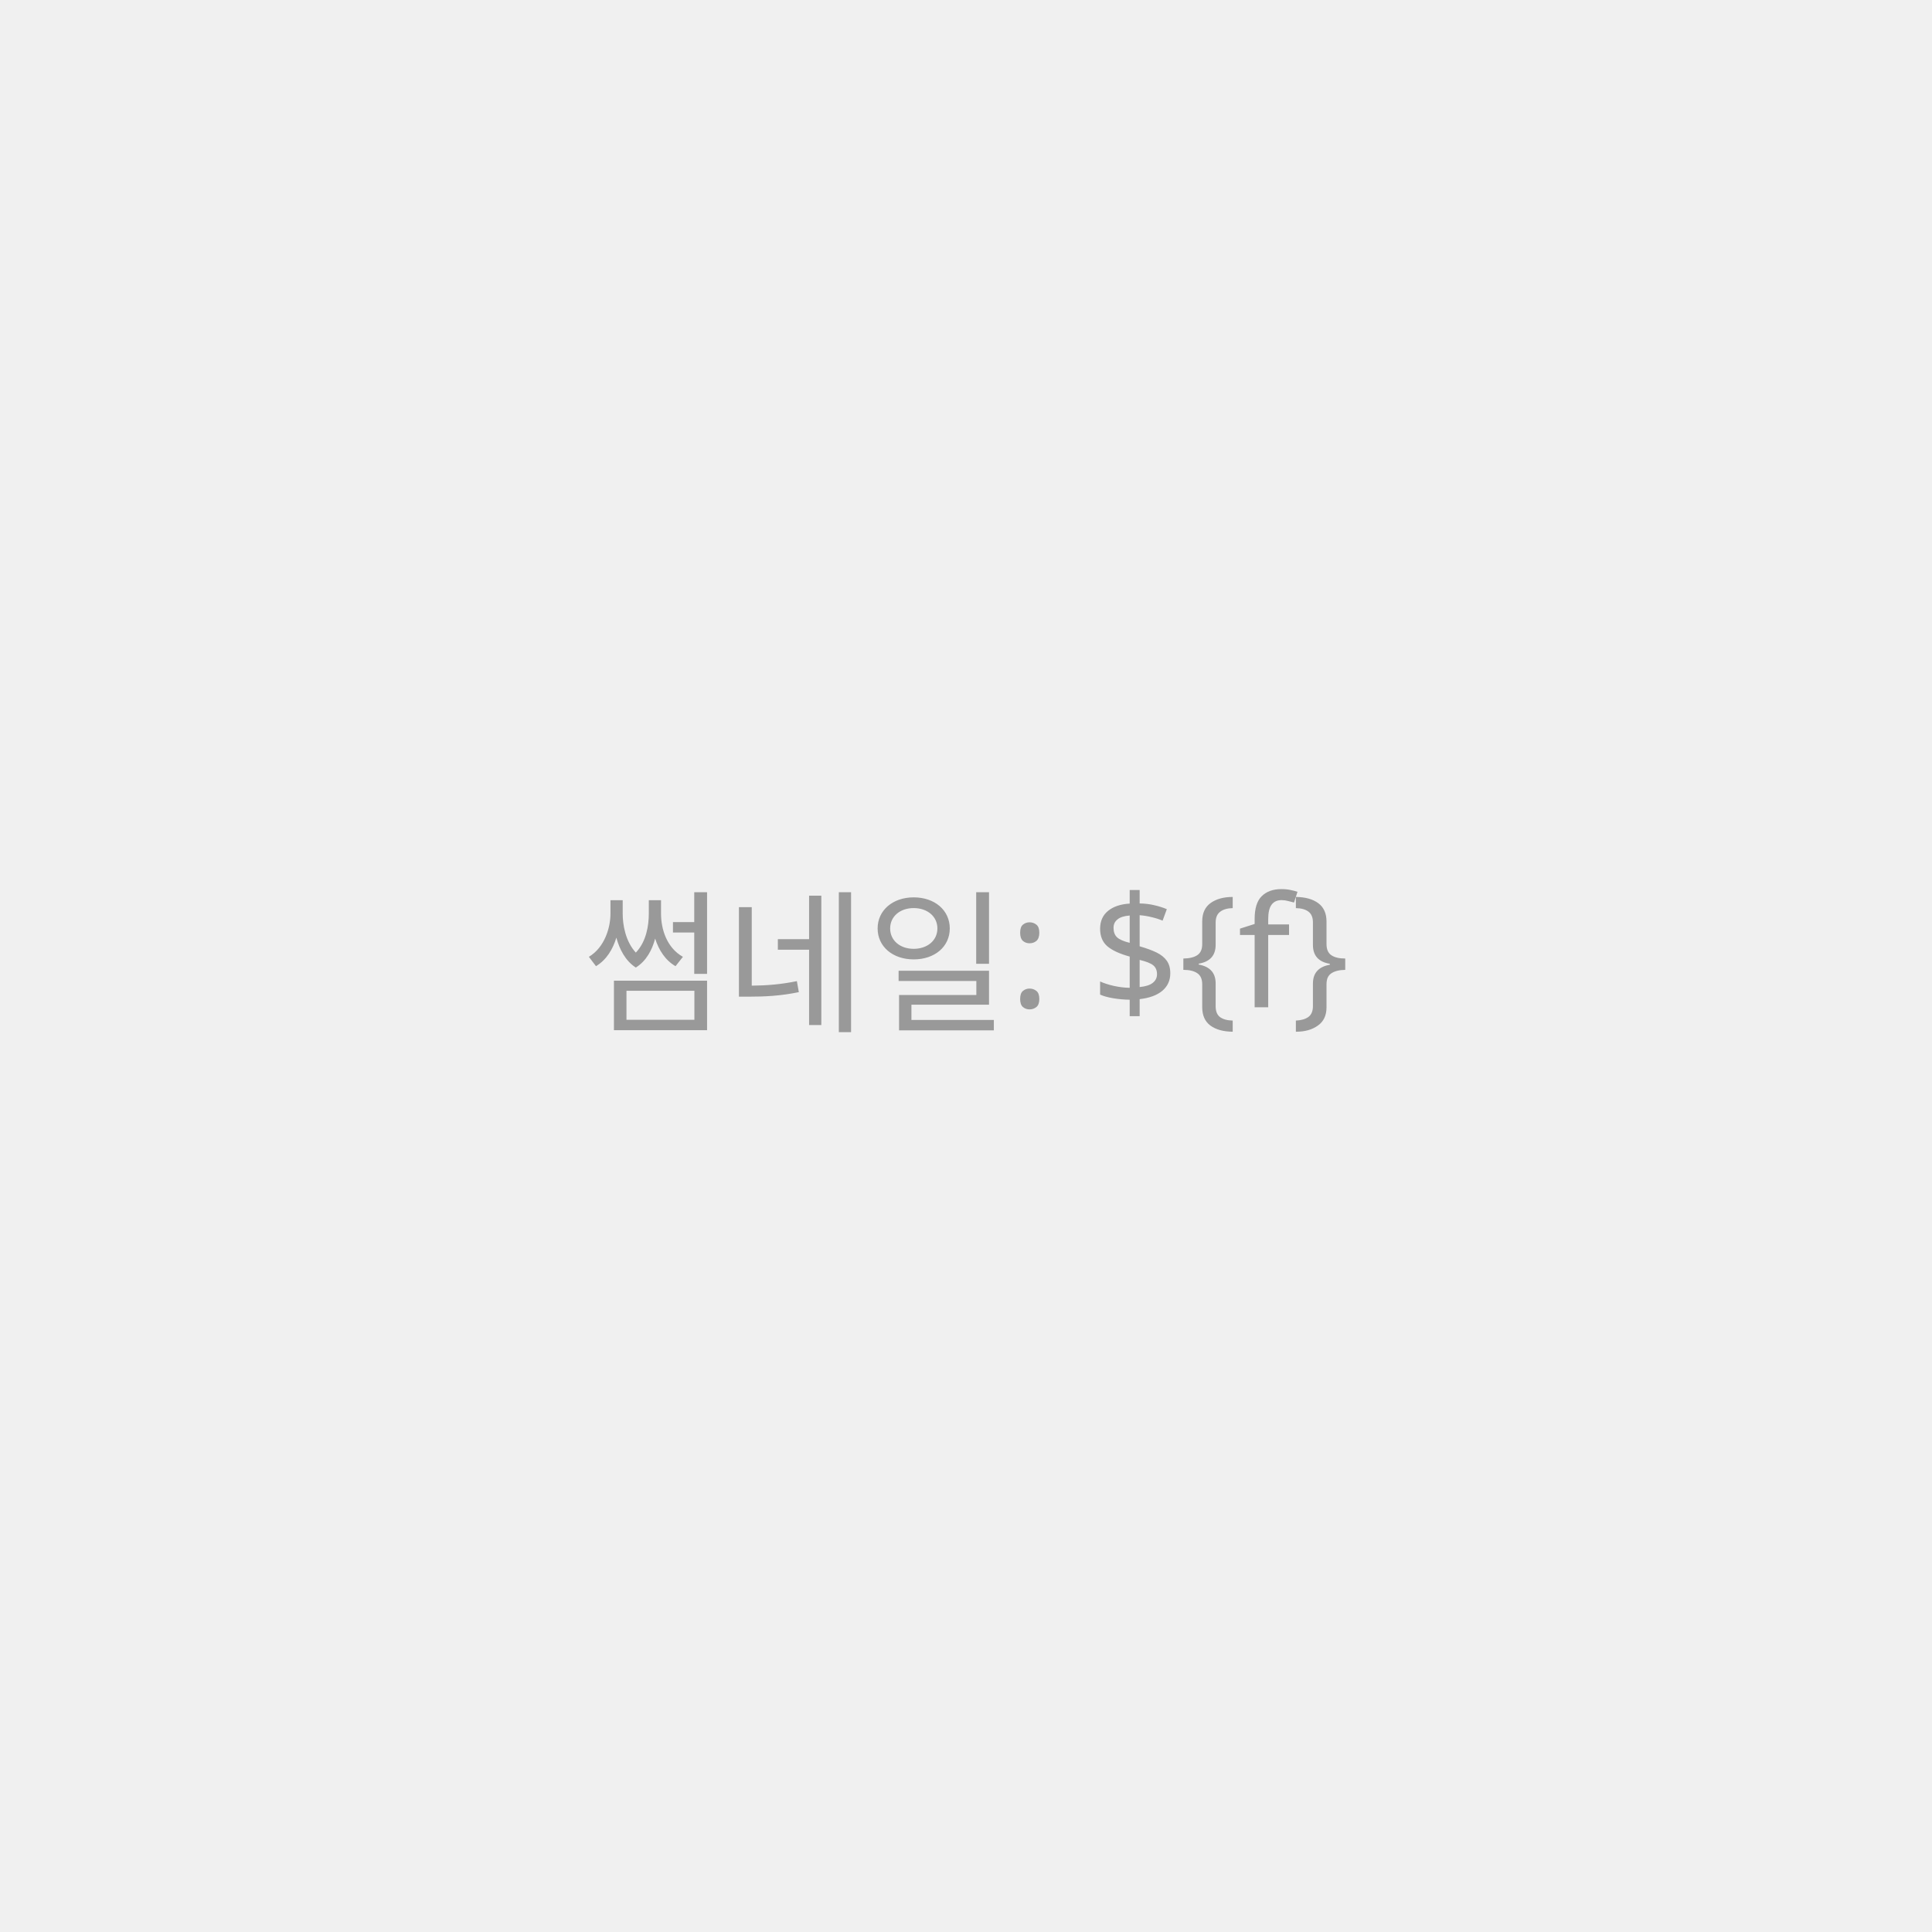
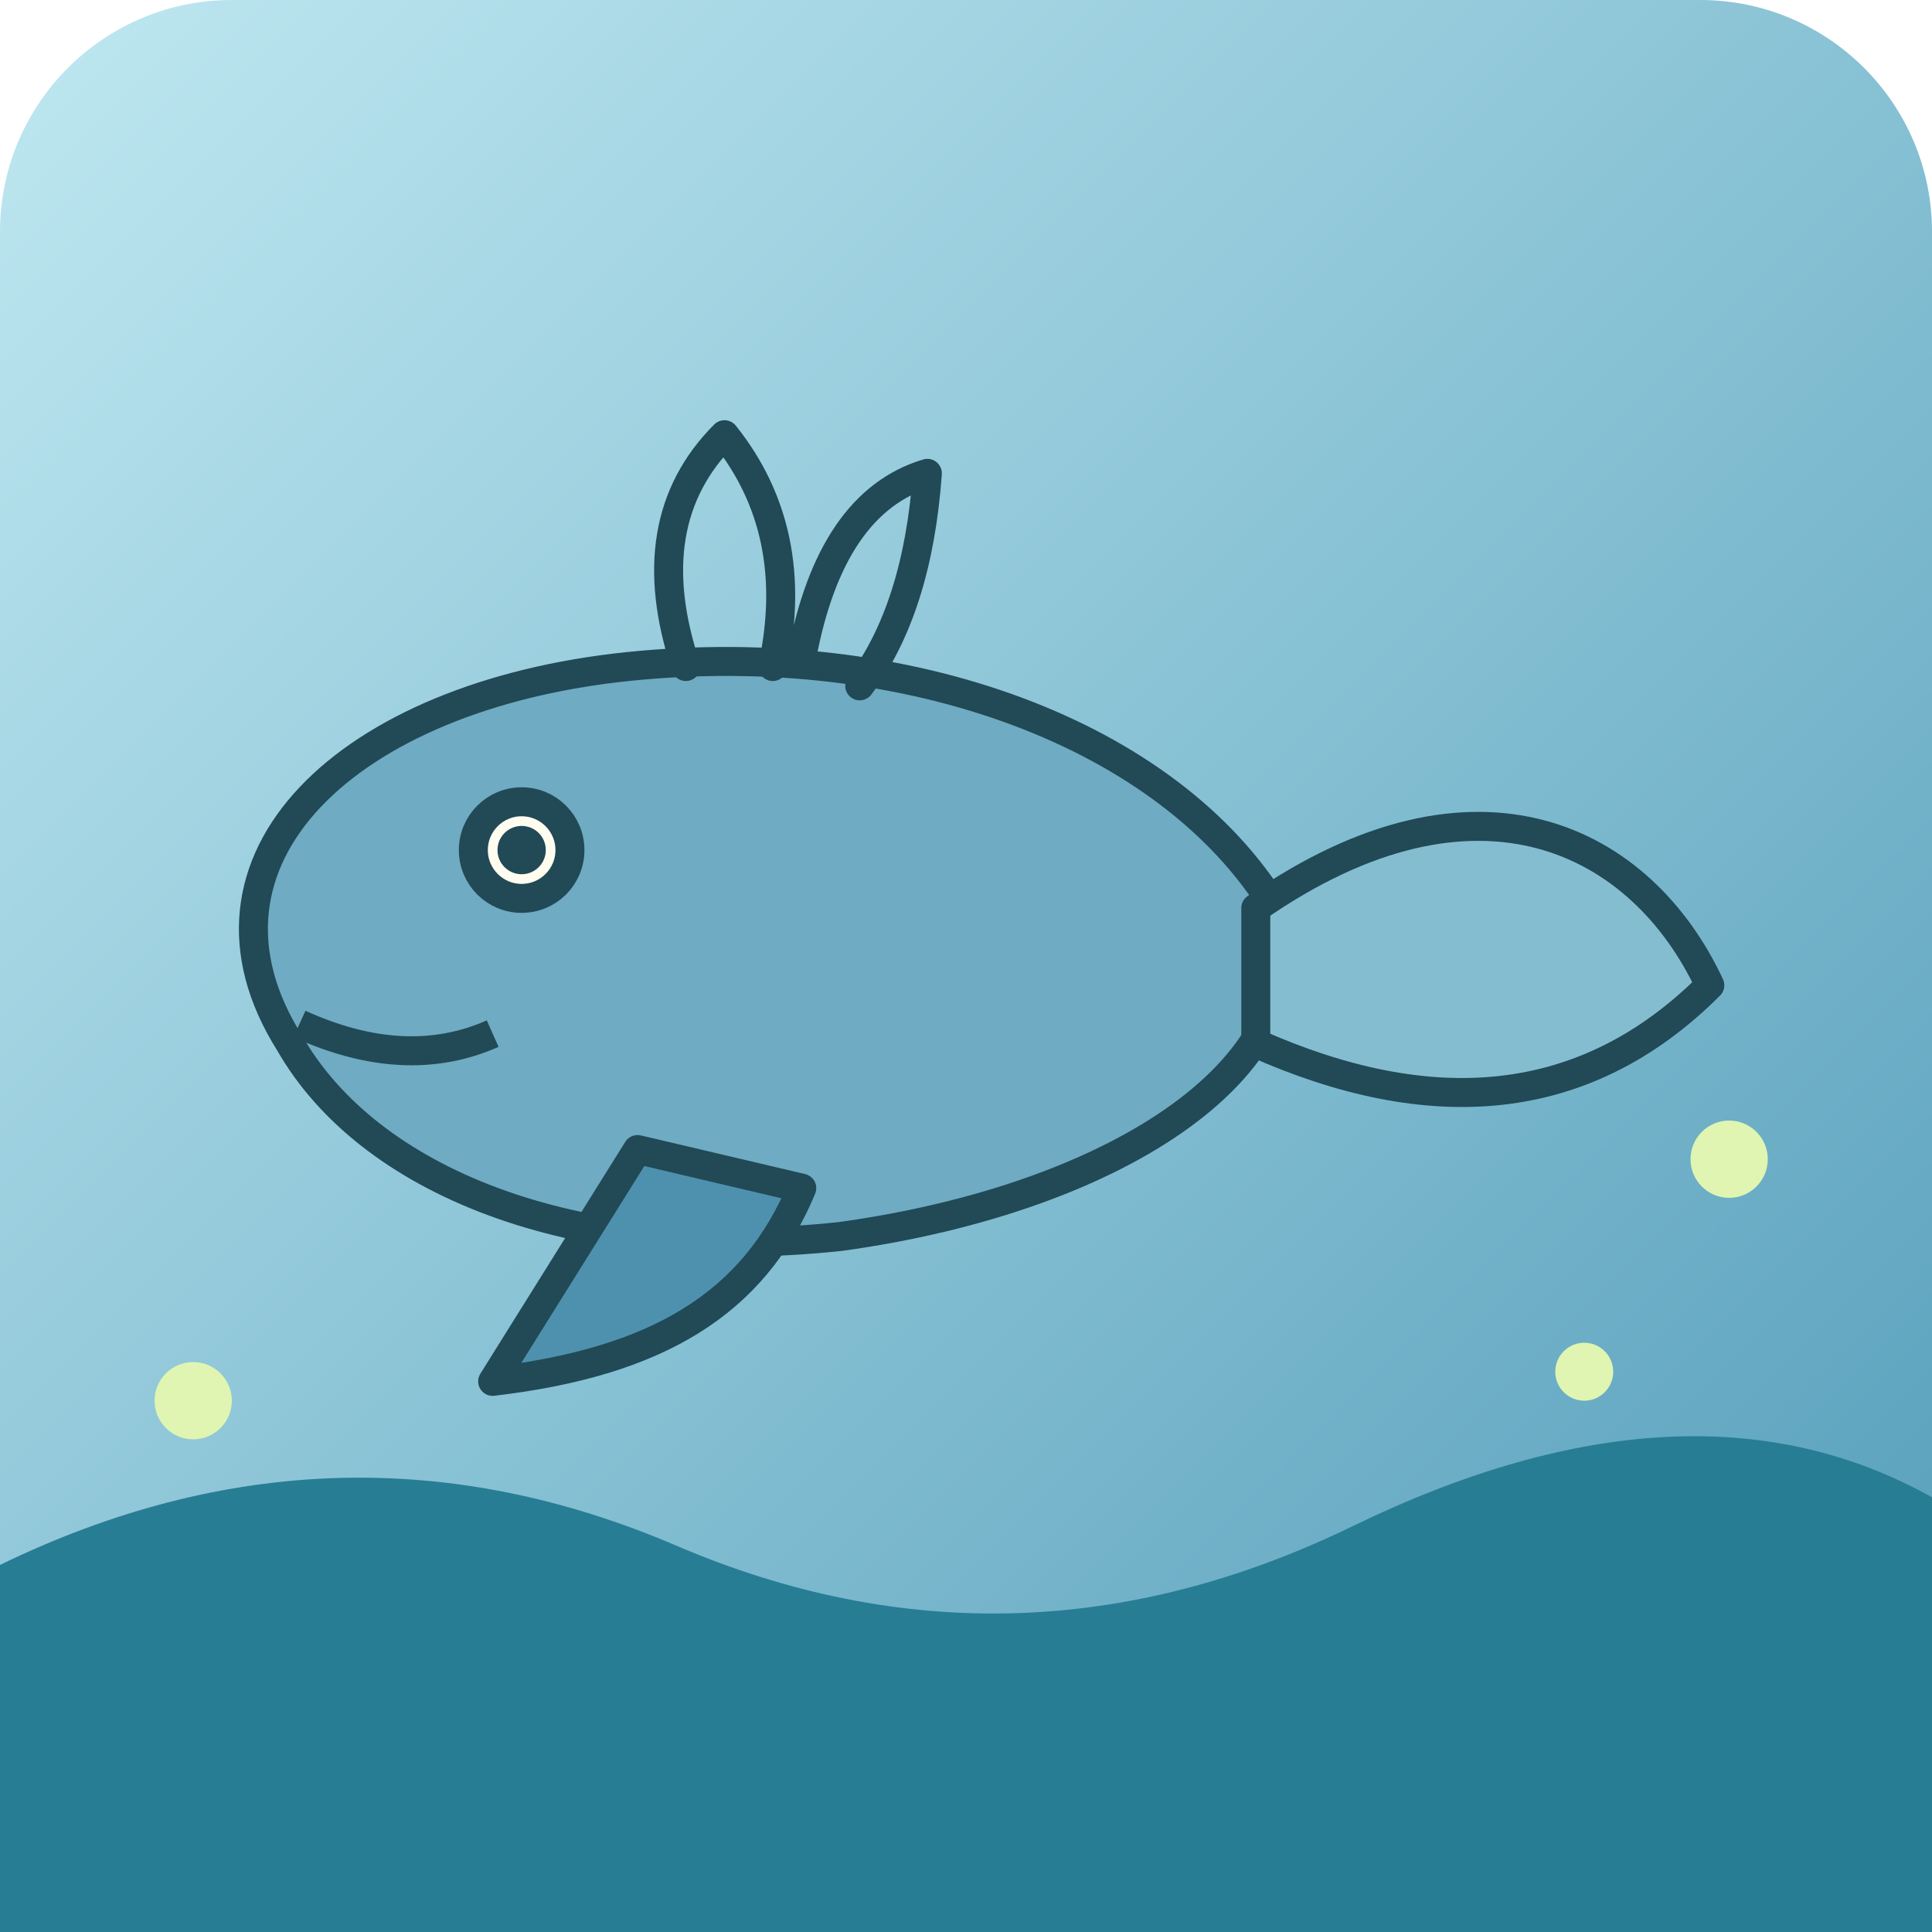
- <svg xmlns="http://www.w3.org/2000/svg" viewBox="0 0 200 200" width="200" height="200">
-   <rect width="200" height="200" fill="#f0f0f0" />
-   <text x="100" y="100" text-anchor="middle" dominant-baseline="middle" font-family="sans-serif" font-size="16" fill="#999">썸네일: ${f}</text>
+ <svg xmlns="http://www.w3.org/2000/svg" viewBox="0 0 200 200" role="img" aria-label="고래 색칠 그림">
+   <defs>
+     <linearGradient id="w" y2="1">
+       <stop stop-color="#bfe8f1" />
+       <stop offset="1" stop-color="#519bb8" />
+     </linearGradient>
+   </defs>
+   <rect width="200" height="200" rx="24" fill="url(#w)" />
+   <path d="M0 162 Q35 145 70 160 T140 158 T200 155 V200 H0Z" fill="#277d94" />
+   <g stroke="#214956" stroke-width="3" stroke-linejoin="round">
+     <path d="M30 108 C18 89 36 72 65 69 C94 66 121 76 132 94 C137 110 116 124 87 128 C59 131 38 122 30 108Z" fill="#6fabc2" />
+     <path d="M130 94 C153 78 170 87 177 102 C164 115 148 116 130 108Z" fill="#85bdd0" />
+     <path d="M66 119 L51 143 C68 141 78 135 83 123Z" fill="#4e91ae" />
+     <path d="M71 69 Q66 54 75 45 Q83 55 80 69 M83 68 Q86 52 96 49 Q95 63 89 71" fill="none" stroke-linecap="round" />
+     <circle cx="54" cy="88" r="5" fill="#fffdf0" />
+     <circle cx="54" cy="88" r="2.5" fill="#214956" stroke="none" />
+     <path d="M31 106 Q42 111 51 107" fill="none" />
+   </g>
+   <g fill="#dff5b1">
+     <circle cx="20" cy="145" r="4" />
+     <circle cx="164" cy="142" r="3" />
+     <circle cx="179" cy="120" r="4" />
+   </g>
</svg>
